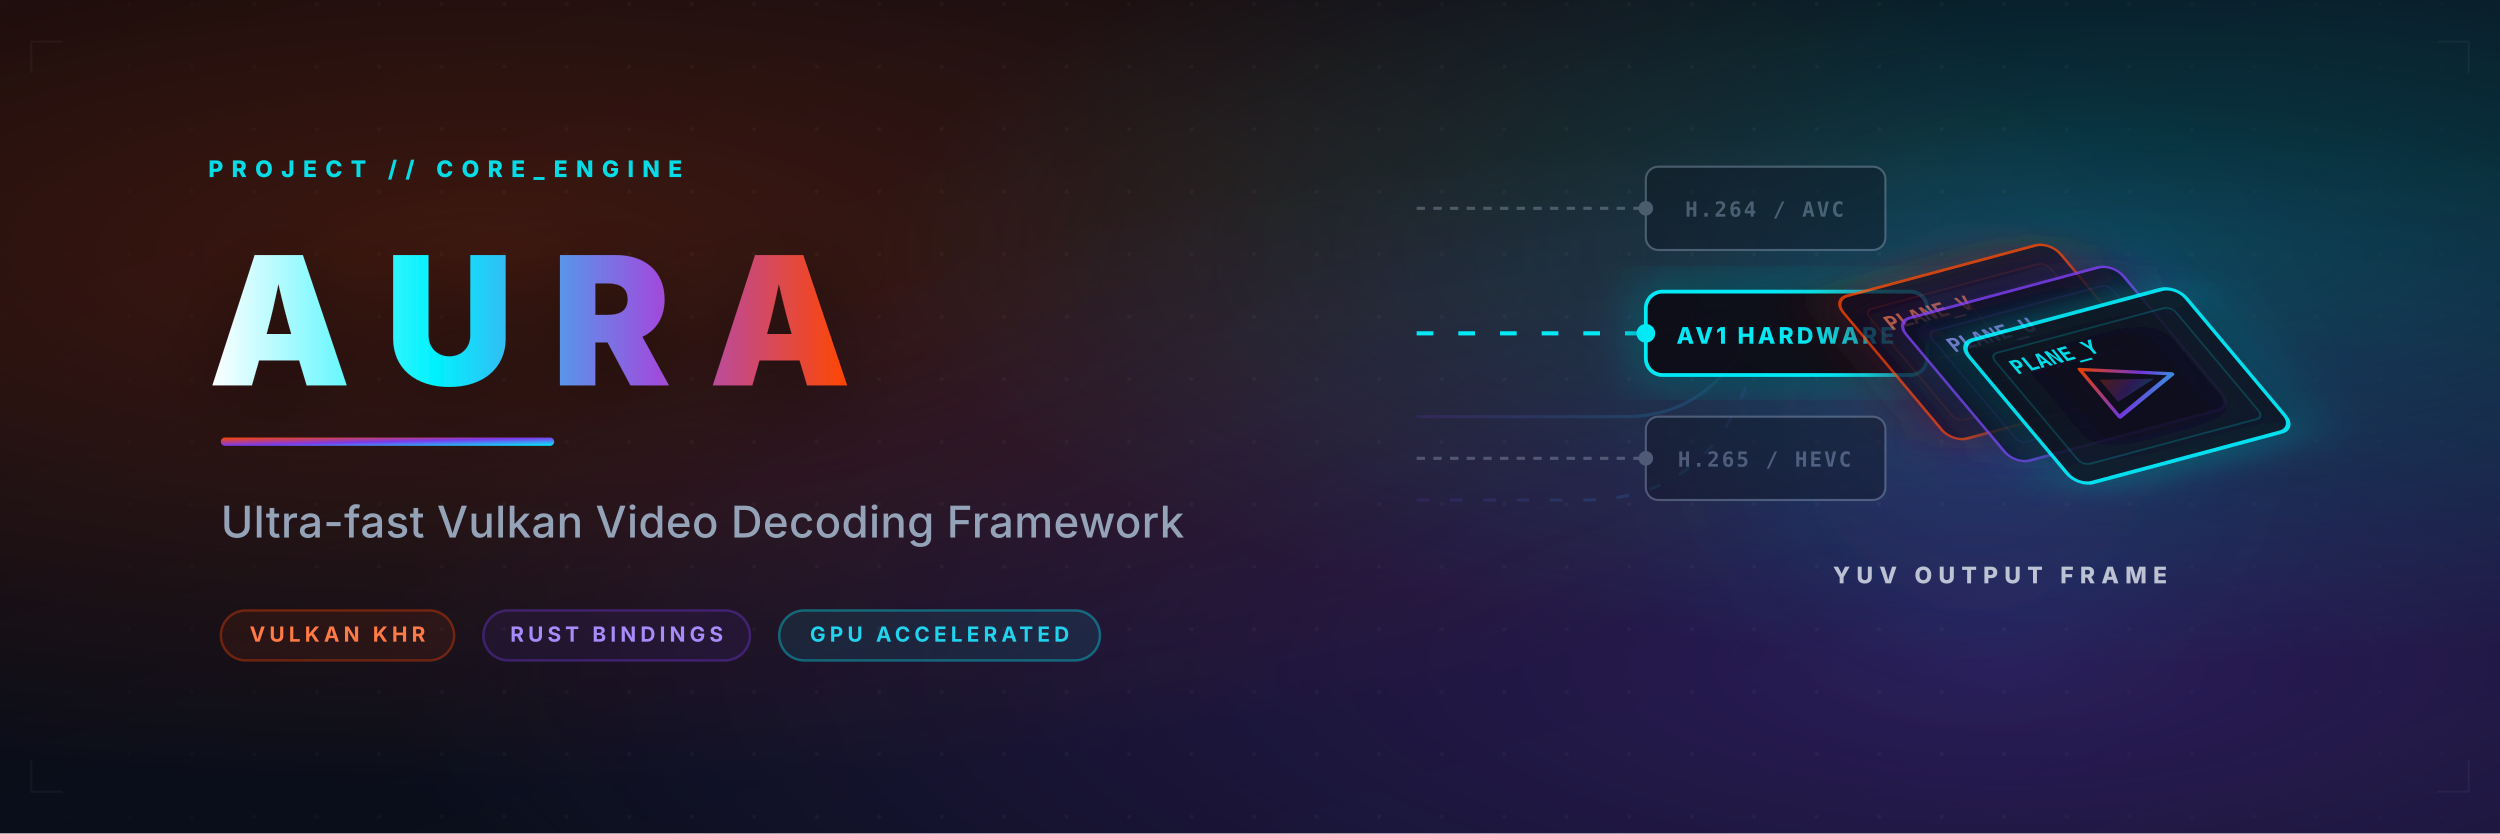
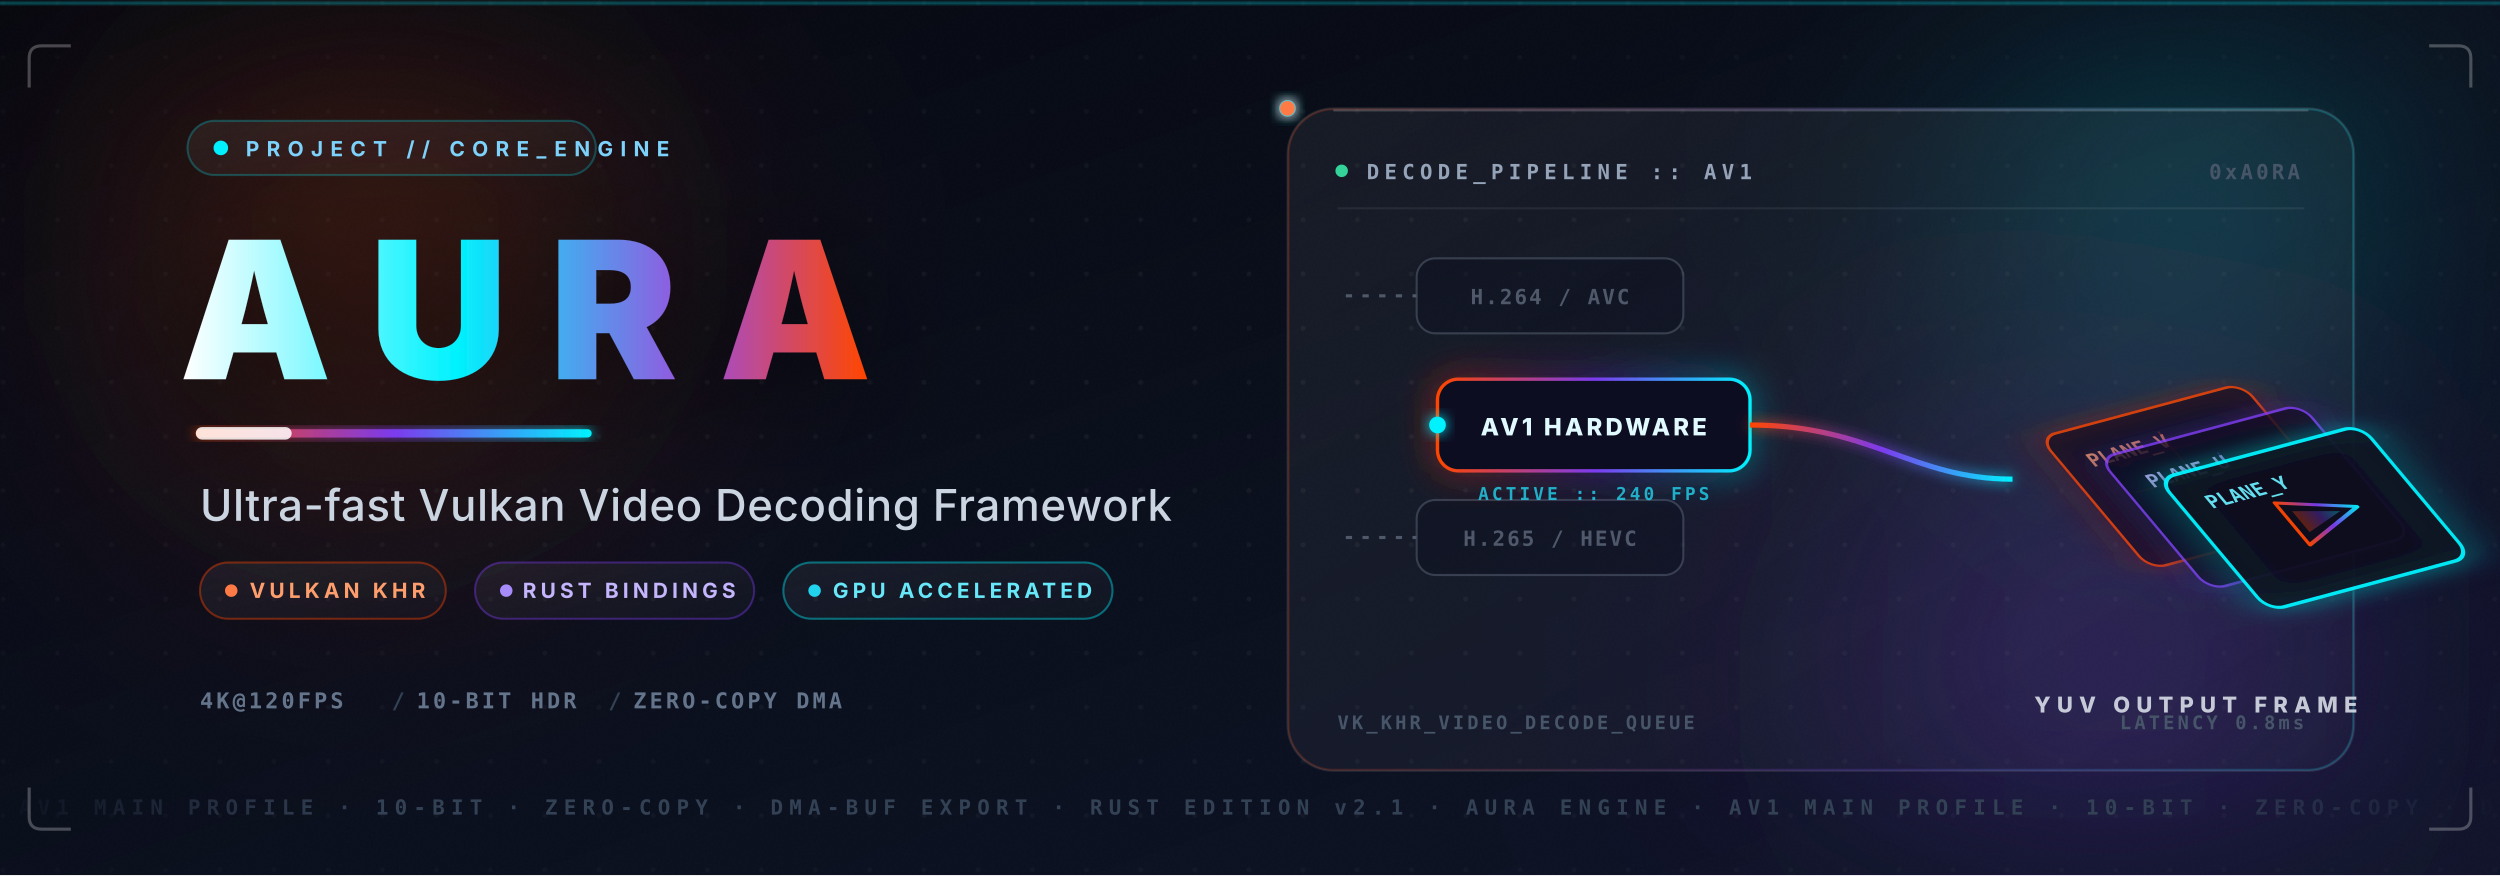
- <svg xmlns="http://www.w3.org/2000/svg" viewBox="0 0 1200 400" width="100%" height="100%">
+ <svg xmlns="http://www.w3.org/2000/svg" viewBox="0 0 1200 420" width="100%" height="100%">
  <defs>
    <linearGradient id="bg-grad" x1="0%" y1="0%" x2="100%" y2="100%">
-       <stop offset="0%" stop-color="#06080e" />
-       <stop offset="50%" stop-color="#0a0e1a" />
-       <stop offset="100%" stop-color="#0c111f" />
-     </linearGradient>
-     <radialGradient id="glow-vulkan" cx="20%" cy="30%" r="65%">
-       <stop offset="0%" stop-color="#ff4500" stop-opacity="0.22" />
+       <stop offset="0%" stop-color="#04060d" />
+       <stop offset="55%" stop-color="#090e1c" />
+       <stop offset="100%" stop-color="#0d1226" />
+     </linearGradient>
+     <radialGradient id="orb-orange" cx="50%" cy="50%" r="50%">
+       <stop offset="0%" stop-color="#ff4500" stop-opacity="0.30" />
+       <stop offset="60%" stop-color="#ff4500" stop-opacity="0.08" />
      <stop offset="100%" stop-color="#ff4500" stop-opacity="0" />
    </radialGradient>
-     <radialGradient id="glow-rust" cx="80%" cy="80%" r="65%">
-       <stop offset="0%" stop-color="#7c3aed" stop-opacity="0.28" />
+     <radialGradient id="orb-violet" cx="50%" cy="50%" r="50%">
+       <stop offset="0%" stop-color="#7c3aed" stop-opacity="0.35" />
+       <stop offset="60%" stop-color="#7c3aed" stop-opacity="0.08" />
      <stop offset="100%" stop-color="#7c3aed" stop-opacity="0" />
    </radialGradient>
-     <radialGradient id="glow-cyan" cx="85%" cy="30%" r="50%">
-       <stop offset="0%" stop-color="#00f2fe" stop-opacity="0.22" />
+     <radialGradient id="orb-cyan" cx="50%" cy="50%" r="50%">
+       <stop offset="0%" stop-color="#00f2fe" stop-opacity="0.28" />
+       <stop offset="60%" stop-color="#00f2fe" stop-opacity="0.07" />
      <stop offset="100%" stop-color="#00f2fe" stop-opacity="0" />
    </radialGradient>
-     <radialGradient id="glow-core" cx="50%" cy="50%" r="40%">
-       <stop offset="0%" stop-color="#7c3aed" stop-opacity="0.15" />
-       <stop offset="100%" stop-color="#00f2fe" stop-opacity="0" />
-     </radialGradient>
-     <linearGradient id="text-grad" x1="0%" y1="0%" x2="100%" y2="0%">
-       <stop offset="0%" stop-color="#ffffff" />
-       <stop offset="35%" stop-color="#00f2fe" />
-       <stop offset="70%" stop-color="#9d4edd" />
-       <stop offset="100%" stop-color="#ff4500" />
-     </linearGradient>
-     <linearGradient id="accent-grad" x1="0%" y1="0%" x2="100%" y2="100%">
+     <linearGradient id="title-grad" x1="0%" y1="0%" x2="100%" y2="0%">
+       <stop offset="0%" stop-color="#ffffff">
+         <animate attributeName="stop-color" values="#ffffff;#c4b5fd;#ffffff" dur="8s" repeatCount="indefinite" />
+       </stop>
+       <stop offset="40%" stop-color="#00f2fe">
+         <animate attributeName="stop-color" values="#00f2fe;#38bdf8;#00f2fe" dur="8s" repeatCount="indefinite" />
+       </stop>
+       <stop offset="75%" stop-color="#9d4edd">
+         <animate attributeName="stop-color" values="#9d4edd;#7c3aed;#9d4edd" dur="8s" repeatCount="indefinite" />
+       </stop>
+       <stop offset="100%" stop-color="#ff4500">
+         <animate attributeName="stop-color" values="#ff4500;#fb7185;#ff4500" dur="8s" repeatCount="indefinite" />
+       </stop>
+     </linearGradient>
+     <linearGradient id="accent-grad" x1="0%" y1="0%" x2="100%" y2="0%">
      <stop offset="0%" stop-color="#ff4500" />
      <stop offset="50%" stop-color="#7c3aed" />
      <stop offset="100%" stop-color="#00f2fe" />
    </linearGradient>
-     <pattern id="dot-grid" x="0" y="0" width="30" height="30" patternUnits="userSpaceOnUse">
-       <circle cx="2" cy="2" r="1" fill="#ffffff" fill-opacity="0.04" />
+     <linearGradient id="accent-grad-v" x1="0%" y1="0%" x2="0%" y2="100%">
+       <stop offset="0%" stop-color="#ff4500" />
+       <stop offset="50%" stop-color="#7c3aed" />
+       <stop offset="100%" stop-color="#00f2fe" />
+     </linearGradient>
+     <linearGradient id="glass-fill" x1="0%" y1="0%" x2="100%" y2="100%">
+       <stop offset="0%" stop-color="#ffffff" stop-opacity="0.06" />
+       <stop offset="100%" stop-color="#ffffff" stop-opacity="0.02" />
+     </linearGradient>
+     <linearGradient id="shine-grad" x1="0%" y1="0%" x2="100%" y2="0%">
+       <stop offset="0%" stop-color="#ffffff" stop-opacity="0" />
+       <stop offset="50%" stop-color="#ffffff" stop-opacity="0.55" />
+       <stop offset="100%" stop-color="#ffffff" stop-opacity="0" />
+     </linearGradient>
+     <linearGradient id="scan-grad" x1="0%" y1="0%" x2="0%" y2="1">
+       <stop offset="0%" stop-color="#00f2fe" stop-opacity="0" />
+       <stop offset="50%" stop-color="#00f2fe" stop-opacity="0.6" />
+       <stop offset="100%" stop-color="#00f2fe" stop-opacity="0" />
+     </linearGradient>
+     <pattern id="dot-grid" x="0" y="0" width="26" height="26" patternUnits="userSpaceOnUse">
+       <circle cx="1.5" cy="1.5" r="1.2" fill="#ffffff" fill-opacity="0.05" />
    </pattern>
-     <filter id="blur-effect" x="-20%" y="-20%" width="140%" height="140%">
-       <feGaussianBlur stdDeviation="35" />
-     </filter>
-     <filter id="glow-heavy" x="-30%" y="-30%" width="160%" height="160%">
-       <feGaussianBlur stdDeviation="12" result="coloredBlur" />
+     <radialGradient id="grid-fade" cx="50%" cy="50%" r="75%">
+       <stop offset="0%" stop-color="#ffffff" stop-opacity="1" />
+       <stop offset="100%" stop-color="#ffffff" stop-opacity="0.25" />
+     </radialGradient>
+     <mask id="grid-mask">
+       <rect width="1200" height="420" fill="url(#grid-fade)" />
+     </mask>
+     <filter id="blur-60" x="-50%" y="-50%" width="200%" height="200%">
+       <feGaussianBlur stdDeviation="60" />
+     </filter>
+     <filter id="blur-25" x="-50%" y="-50%" width="200%" height="200%">
+       <feGaussianBlur stdDeviation="25" />
+     </filter>
+     <filter id="glow-line" x="-50%" y="-50%" width="200%" height="200%">
+       <feGaussianBlur stdDeviation="3" result="b" />
      <feMerge>
-         <feMergeNode in="coloredBlur" />
+         <feMergeNode in="b" />
        <feMergeNode in="SourceGraphic" />
      </feMerge>
    </filter>
-     <linearGradient id="fade-mask" x1="0%" y1="0%" x2="100%" y2="0%">
-       <stop offset="0%" stop-color="#ffffff" stop-opacity="0.1" />
-       <stop offset="20%" stop-color="#ffffff" stop-opacity="0.8" />
-       <stop offset="80%" stop-color="#ffffff" stop-opacity="0.8" />
-       <stop offset="100%" stop-color="#ffffff" stop-opacity="0.1" />
-     </linearGradient>
-     <mask id="grid-mask">
-       <rect width="1200" height="400" fill="url(#fade-mask)" />
+     <filter id="glow-heavy" x="-40%" y="-40%" width="180%" height="180%">
+       <feGaussianBlur stdDeviation="8" result="b" />
+       <feMerge>
+         <feMergeNode in="b" />
+         <feMergeNode in="SourceGraphic" />
+       </feMerge>
+     </filter>
+     <filter id="noise" x="0%" y="0%" width="100%" height="100%">
+       <feTurbulence type="fractalNoise" baseFrequency="0.9" numOctaves="2" stitchTiles="stitch" result="n" />
+       <feColorMatrix in="n" type="matrix" values="0 0 0 0 1  0 0 0 0 1  0 0 0 0 1  0 0 0 0.035 0" />
+     </filter>
+     <linearGradient id="fade-mask-h" x1="0%" y1="0%" x2="100%" y2="0%">
+       <stop offset="0%" stop-color="#ffffff" stop-opacity="0" />
+       <stop offset="15%" stop-color="#ffffff" />
+       <stop offset="85%" stop-color="#ffffff" />
+       <stop offset="100%" stop-color="#ffffff" stop-opacity="0" />
+     </linearGradient>
+     <mask id="ticker-mask">
+       <rect x="0" y="376" width="1200" height="22" fill="url(#fade-mask-h)" />
    </mask>
+     <clipPath id="av1-clip">
+       <rect x="0" y="0" width="150" height="44" rx="10" />
+     </clipPath>
  </defs>
-   <style>
-     /* CSS animations with isolated transformation contexts */
-     .animated-pulse {
-       animation: pulse-glow 6s ease-in-out infinite;
-     }
-     .flow-dash {
-       stroke-dasharray: 8, 12;
-       animation: dash-move 30s linear infinite;
-     }
-     .flow-dash-reverse {
-       stroke-dasharray: 6, 10;
-       animation: dash-move-reverse 20s linear infinite;
-     }
-     .float-yuv {
-       animation: float-3d 6s ease-in-out infinite alternate;
-     }
- 
-     @keyframes pulse-glow {
-       0%, 100% { opacity: 0.15; }
-       50% { opacity: 0.35; }
-     }
-     @keyframes dash-move {
-       to { stroke-dashoffset: -1000; }
-     }
-     @keyframes dash-move-reverse {
-       to { stroke-dashoffset: 1000; }
-     }
-     /* Simple floating translation without wiping out coordinate positioning of parent */
-     @keyframes float-3d {
-       0% { transform: translateY(0px); }
-       100% { transform: translateY(-12px); }
-     }
-   </style>
-   <rect width="1200" height="400" fill="url(#bg-grad)" />
-   <rect width="1200" height="400" fill="url(#glow-vulkan)" />
-   <rect width="1200" height="400" fill="url(#glow-rust)" />
-   <rect width="1200" height="400" fill="url(#glow-cyan)" />
-   <circle cx="950" cy="200" r="180" fill="url(#glow-core)" filter="url(#blur-effect)" class="animated-pulse" />
-   <rect width="1200" height="400" fill="url(#dot-grid)" mask="url(#grid-mask)" />
-   <g font-family="Inter, system-ui, -apple-system, BlinkMacSystemFont, sans-serif" transform="translate(100, 0)">
-     <text x="0" y="85" font-size="11" font-weight="800" fill="#00f2fe" letter-spacing="4" opacity="0.9">PROJECT // CORE_ENGINE</text>
-     <text x="0" y="185" font-size="86" font-weight="900" letter-spacing="18" fill="url(#text-grad)" filter="drop-shadow(0px 10px 20px rgba(0,0,0,0.4))">AURA</text>
-     <rect x="6" y="210" width="160" height="4" rx="2" fill="url(#accent-grad)" />
-     <text x="6" y="258" font-size="21" font-weight="500" fill="#94a3b8" letter-spacing="0.2">
-       Ultra-fast Vulkan Video Decoding Framework
+   <rect width="1200" height="420" fill="url(#bg-grad)" />
+   <g filter="url(#blur-60)">
+     <circle cx="180" cy="120" r="200" fill="url(#orb-orange)">
+       <animateTransform attributeName="transform" type="translate" values="0 0; 40 25; 0 0" dur="18s" repeatCount="indefinite" />
+     </circle>
+     <circle cx="1010" cy="330" r="230" fill="url(#orb-violet)">
+       <animateTransform attributeName="transform" type="translate" values="0 0; -35 -20; 0 0" dur="22s" repeatCount="indefinite" />
+     </circle>
+     <circle cx="1050" cy="90" r="170" fill="url(#orb-cyan)">
+       <animateTransform attributeName="transform" type="translate" values="0 0; -25 30; 0 0" dur="20s" repeatCount="indefinite" />
+     </circle>
+   </g>
+   <rect width="1200" height="420" fill="url(#dot-grid)" mask="url(#grid-mask)" />
+   <rect x="0" y="0" width="1200" height="3" fill="url(#scan-grad)" opacity="0.5">
+     <animate attributeName="y" values="-10;430" dur="9s" repeatCount="indefinite" />
+   </rect>
+   <rect width="1200" height="420" filter="url(#noise)" opacity="0.5" />
+   <g transform="translate(90,0)" font-family="Inter, system-ui, -apple-system, BlinkMacSystemFont, sans-serif">
+     <g transform="translate(0,58)">
+       <rect x="0" y="0" width="196" height="26" rx="13" fill="url(#glass-fill)" stroke="#00f2fe" stroke-opacity="0.25" />
+       <circle cx="16" cy="13" r="3.5" fill="#00f2fe">
+         <animate attributeName="opacity" values="1;0.25;1" dur="2s" repeatCount="indefinite" />
+       </circle>
+       <text x="28" y="17" font-size="10" font-weight="700" fill="#7dd3fc" letter-spacing="3.5">PROJECT // CORE_ENGINE</text>
+     </g>
+     <text x="-4" y="182" font-size="92" font-weight="900" letter-spacing="20" fill="url(#title-grad)" filter="drop-shadow(0px 12px 28px rgba(0,0,0,0.55))">AURA</text>
+     <rect x="4" y="206" width="190" height="4" rx="2" fill="url(#accent-grad)" filter="url(#glow-line)" />
+     <rect x="4" y="205" width="46" height="6" rx="3" fill="#ffffff" opacity="0.85">
+       <animateTransform attributeName="transform" type="translate" values="0 0; 150 0; 0 0" dur="4s" repeatCount="indefinite" />
+       <animate attributeName="opacity" values="0;0.9;0" dur="4s" repeatCount="indefinite" />
+     </rect>
+     <text x="6" y="250" font-size="21" font-weight="500" fill="#cbd5e1" letter-spacing="0.3">Ultra-fast Vulkan Video Decoding Framework</text>
+     <g transform="translate(6,282)" font-size="10" font-weight="700" letter-spacing="2">
+       <g transform="translate(0,-12)">
+         <rect x="0" y="0" width="118" height="27" rx="13.5" fill="url(#glass-fill)" stroke="#ff4500" stroke-opacity="0.4" />
+         <circle cx="15" cy="13.5" r="3" fill="#ff7a45" />
+         <text x="66" y="17" fill="#ff9e6d" text-anchor="middle">VULKAN KHR</text>
+       </g>
+       <g transform="translate(132,-12)">
+         <rect x="0" y="0" width="134" height="27" rx="13.5" fill="url(#glass-fill)" stroke="#7c3aed" stroke-opacity="0.4" />
+         <circle cx="15" cy="13.5" r="3" fill="#a78bfa" />
+         <text x="74" y="17" fill="#c4b5fd" text-anchor="middle">RUST BINDINGS</text>
+       </g>
+       <g transform="translate(280,-12)">
+         <rect x="0" y="0" width="158" height="27" rx="13.5" fill="url(#glass-fill)" stroke="#00f2fe" stroke-opacity="0.4" />
+         <circle cx="15" cy="13.5" r="3" fill="#22d3ee" />
+         <text x="86" y="17" fill="#67e8f9" text-anchor="middle">GPU ACCELERATED</text>
+       </g>
+     </g>
+     <g transform="translate(6,330)" font-family="JetBrains Mono, SFMono-Regular, Menlo, monospace" font-size="10.5" font-weight="600" letter-spacing="1.5">
+       <text x="0" y="10" fill="#64748b">4K@120FPS</text>
+       <text x="92" y="10" fill="#334155">/</text>
+       <text x="104" y="10" fill="#64748b">10-BIT HDR</text>
+       <text x="196" y="10" fill="#334155">/</text>
+       <text x="208" y="10" fill="#64748b">ZERO-COPY DMA</text>
+     </g>
+   </g>
+   <g transform="translate(618,52)">
+     <rect x="0" y="0" width="512" height="318" rx="22" fill="url(#glass-fill)" stroke="#ffffff" stroke-opacity="0.09" />
+     <rect x="0.5" y="0.5" width="511" height="317" rx="21.5" fill="none" stroke="url(#accent-grad)" stroke-opacity="0.18" />
+     <path d="M 22,1 L 490,1" stroke="#ffffff" stroke-opacity="0.18" stroke-width="1" />
+     <g font-family="JetBrains Mono, SFMono-Regular, Menlo, monospace">
+       <circle cx="26" cy="30" r="3" fill="#34d399">
+         <animate attributeName="opacity" values="1;0.3;1" dur="1.6s" repeatCount="indefinite" />
+       </circle>
+       <text x="38" y="34" font-size="10" font-weight="700" fill="#94a3b8" letter-spacing="2.5">DECODE_PIPELINE :: AV1</text>
+       <text x="486" y="34" font-size="10" font-weight="700" fill="#475569" letter-spacing="1.5" text-anchor="end">0xA0RA</text>
+     </g>
+     <line x1="24" y1="48" x2="488" y2="48" stroke="#ffffff" stroke-opacity="0.07" />
+     <g transform="translate(28,72)">
+       <g opacity="0.45">
+         <line x1="0" y1="18" x2="34" y2="18" stroke="#94a3b8" stroke-width="1.5" stroke-dasharray="3 5" />
+         <rect x="34" y="0" width="128" height="36" rx="9" fill="#0b101f" stroke="#94a3b8" stroke-opacity="0.6" />
+         <text x="98" y="22" fill="#94a3b8" font-family="JetBrains Mono, monospace" font-size="10" font-weight="700" letter-spacing="1" text-anchor="middle">H.264 / AVC</text>
+       </g>
+       <g transform="translate(0,116)" opacity="0.45">
+         <line x1="0" y1="18" x2="34" y2="18" stroke="#94a3b8" stroke-width="1.5" stroke-dasharray="3 5" />
+         <rect x="34" y="0" width="128" height="36" rx="9" fill="#0b101f" stroke="#94a3b8" stroke-opacity="0.6" />
+         <text x="98" y="22" fill="#94a3b8" font-family="JetBrains Mono, monospace" font-size="10" font-weight="700" letter-spacing="1" text-anchor="middle">H.265 / HEVC</text>
+       </g>
+       <g transform="translate(14,58)">
+         <line x1="-14" y1="22" x2="30" y2="22" stroke="#00f2fe" stroke-width="2" filter="url(#glow-line)" stroke-dasharray="6 6">
+           <animate attributeName="stroke-dashoffset" values="0;-48" dur="1.4s" repeatCount="indefinite" />
+         </line>
+         <rect x="30" y="0" width="150" height="44" rx="10" fill="#071120" stroke="url(#accent-grad)" stroke-width="1.6" filter="url(#glow-heavy)" />
+         <g clip-path="url(#av1-clip)" transform="translate(30,0)">
+           <rect x="-60" y="0" width="36" height="44" fill="url(#shine-grad)" opacity="0.6" transform="skewX(-18)">
+             <animateTransform attributeName="transform" type="translate" additive="sum" values="0 0; 240 0" dur="3.2s" repeatCount="indefinite" />
+           </rect>
+         </g>
+         <circle cx="30" cy="22" r="4" fill="#00f2fe" filter="url(#glow-line)" />
+         <text x="105" y="27" fill="#e0faff" font-family="Inter, system-ui, sans-serif" font-size="11.5" font-weight="800" letter-spacing="1.5" text-anchor="middle">AV1 HARDWARE</text>
+         <text x="105" y="58" fill="#22d3ee" font-family="JetBrains Mono, monospace" font-size="8.5" font-weight="700" letter-spacing="1.5" text-anchor="middle" opacity="0.8">ACTIVE :: 240 FPS</text>
+       </g>
+     </g>
+     <path id="bus-path" d="M 222,152 C 280,152 300,178 348,178" fill="none" stroke="url(#accent-grad)" stroke-width="2.5" filter="url(#glow-line)" />
+     <circle r="4" fill="#00f2fe" filter="url(#glow-line)">
+       <animateMotion dur="1.8s" repeatCount="indefinite" rotate="auto">
+         <mpath href="#bus-path" />
+       </animateMotion>
+     </circle>
+     <circle r="3" fill="#a78bfa" filter="url(#glow-line)">
+       <animateMotion dur="1.8s" begin="0.6s" repeatCount="indefinite" rotate="auto">
+         <mpath href="#bus-path" />
+       </animateMotion>
+     </circle>
+     <circle r="3.5" fill="#ff7a45" filter="url(#glow-line)">
+       <animateMotion dur="1.8s" begin="1.2s" repeatCount="indefinite" rotate="auto">
+         <mpath href="#bus-path" />
+       </animateMotion>
+     </circle>
+     <g transform="translate(418,178)">
+       <g>
+         <animateTransform attributeName="transform" type="translate" values="0 0; 0 -9; 0 0" dur="5.5s" repeatCount="indefinite" />
+         <g transform="rotate(-15) skewX(25) scale(0.85)">
+           <g transform="translate(-40,-40)" opacity="0.8">
+             <rect x="0" y="0" width="118" height="88" rx="9" fill="#0a0f1d" fill-opacity="0.85" stroke="#ff4500" stroke-width="1.5" filter="url(#glow-heavy)" />
+             <text x="14" y="24" fill="#ff9e6d" font-family="JetBrains Mono, monospace" font-size="11" font-weight="800">PLANE_V</text>
+             <line x1="24" y1="44" x2="94" y2="44" stroke="#ff4500" stroke-opacity="0.3" />
+             <line x1="59" y1="14" x2="59" y2="74" stroke="#ff4500" stroke-opacity="0.3" />
+           </g>
+           <g transform="translate(-20,-20)" opacity="0.85">
+             <rect x="0" y="0" width="118" height="88" rx="9" fill="#0a0f1d" fill-opacity="0.85" stroke="#7c3aed" stroke-width="1.5" filter="url(#glow-heavy)" />
+             <text x="14" y="24" fill="#c4b5fd" font-family="JetBrains Mono, monospace" font-size="11" font-weight="800">PLANE_U</text>
+             <line x1="24" y1="44" x2="94" y2="44" stroke="#7c3aed" stroke-opacity="0.3" />
+             <line x1="59" y1="14" x2="59" y2="74" stroke="#7c3aed" stroke-opacity="0.3" />
+           </g>
+           <g opacity="0.95">
+             <rect x="0" y="0" width="118" height="88" rx="9" fill="#0a0f1d" fill-opacity="0.92" stroke="#00f2fe" stroke-width="2" filter="url(#glow-heavy)" />
+             <text x="14" y="24" fill="#67e8f9" font-family="JetBrains Mono, monospace" font-size="11" font-weight="800">PLANE_Y</text>
+             <polygon points="46,30 84,44 46,58" fill="none" stroke="url(#accent-grad)" stroke-width="2" stroke-linejoin="round" />
+             <polygon points="51,37 74,44 51,51" fill="url(#accent-grad)" opacity="0.35" />
+           </g>
+         </g>
+         <text x="18" y="112" fill="#e2e8f0" font-family="Inter, system-ui, sans-serif" font-size="10.5" font-weight="800" letter-spacing="3" text-anchor="middle" opacity="0.85">YUV OUTPUT FRAME</text>
+       </g>
+     </g>
+     <g font-family="JetBrains Mono, monospace" font-size="9" font-weight="600" letter-spacing="1.5">
+       <text x="24" y="298" fill="#475569">VK_KHR_VIDEO_DECODE_QUEUE</text>
+       <text x="488" y="298" fill="#475569" text-anchor="end">LATENCY 0.8ms</text>
+     </g>
+   </g>
+   <g mask="url(#ticker-mask)" font-family="JetBrains Mono, monospace" font-size="10" font-weight="600" letter-spacing="3" fill="#334155">
+     <text x="0" y="391">
+       <animateTransform attributeName="transform" type="translate" values="0 0; -600 0" dur="30s" repeatCount="indefinite" />
+       AV1 MAIN PROFILE · 10-BIT · ZERO-COPY · DMA-BUF EXPORT · RUST EDITION v2.1 · AURA ENGINE · AV1 MAIN PROFILE · 10-BIT · ZERO-COPY · DMA-BUF EXPORT · RUST EDITION v2.1 · AURA ENGINE · AV1 MAIN PROFILE · 10-BIT · ZERO-COPY · DMA-BUF EXPORT · RUST EDITION v2.1 ·
    </text>
-     <g transform="translate(6, 305)" font-size="10" font-weight="700" letter-spacing="2">
-       <g transform="translate(0, -12)">
-         <rect x="0" y="0" width="112" height="24" rx="12" fill="#ff4500" fill-opacity="0.08" stroke="#ff4500" stroke-opacity="0.35" stroke-width="1.2" />
-         <text x="56" y="15" fill="#ff7a45" text-anchor="middle">VULKAN KHR</text>
-       </g>
-       <g transform="translate(126, -12)">
-         <rect x="0" y="0" width="128" height="24" rx="12" fill="#7c3aed" fill-opacity="0.08" stroke="#7c3aed" stroke-opacity="0.35" stroke-width="1.2" />
-         <text x="64" y="15" fill="#a78bfa" text-anchor="middle">RUST BINDINGS</text>
-       </g>
-       <g transform="translate(268, -12)">
-         <rect x="0" y="0" width="154" height="24" rx="12" fill="#00f2fe" fill-opacity="0.08" stroke="#00f2fe" stroke-opacity="0.35" stroke-width="1.2" />
-         <text x="77" y="15" fill="#22d3ee" text-anchor="middle">GPU ACCELERATED</text>
-       </g>
-     </g>
-   </g>
-   <g stroke="url(#accent-grad)" fill="none" opacity="0.15" stroke-width="1.5">
-     <path d="M 680,240 L 760,240 Q 820,240 840,180" class="flow-dash-reverse" />
-     <path d="M 680,200 L 780,200 Q 820,200 840,160" />
-     <path d="M 680,160 L 780,160 Q 820,160 840,140" class="flow-dash" />
-   </g>
-   <g transform="translate(680, 80)">
-     <g transform="translate(0, 0)" opacity="0.4">
-       <line x1="0" y1="20" x2="110" y2="20" stroke="#94a3b8" stroke-width="1.5" stroke-dasharray="4 4" />
-       <rect x="110" y="0" width="115" height="40" rx="6" fill="#0c111f" stroke="#94a3b8" stroke-width="1" />
-       <text x="167" y="24" fill="#94a3b8" font-family="monospace" font-size="10" font-weight="700" letter-spacing="1" text-anchor="middle">H.264 / AVC</text>
-       <circle cx="110" cy="20" r="3.5" fill="#94a3b8" />
-     </g>
-     <g transform="translate(25, 60)" opacity="0.95">
-       <line x1="-25" y1="20" x2="85" y2="20" stroke="#00f2fe" stroke-width="2" class="flow-dash" />
-       <rect x="85" y="0" width="135" height="40" rx="8" fill="#090d18" stroke="#00f2fe" stroke-width="1.8" filter="url(#glow-heavy)" />
-       <text x="152" y="25" fill="#00f2fe" font-family="Inter, system-ui, sans-serif" font-size="11" font-weight="800" letter-spacing="1.5" text-anchor="middle">AV1 HARDWARE</text>
-       <circle cx="85" cy="20" r="4.5" fill="#00f2fe" />
-       <circle cx="220" cy="20" r="4.5" fill="#7c3aed" />
-       <path d="M 220,20 Q 255,20 280,60" stroke="url(#accent-grad)" stroke-width="2.5" fill="none" class="flow-dash" />
-     </g>
-     <g transform="translate(0, 120)" opacity="0.4">
-       <line x1="0" y1="20" x2="110" y2="20" stroke="#94a3b8" stroke-width="1.5" stroke-dasharray="4 4" />
-       <rect x="110" y="0" width="115" height="40" rx="6" fill="#0c111f" stroke="#94a3b8" stroke-width="1" />
-       <text x="167" y="24" fill="#94a3b8" font-family="monospace" font-size="10" font-weight="700" letter-spacing="1" text-anchor="middle">H.265 / HEVC</text>
-       <circle cx="110" cy="20" r="3.5" fill="#94a3b8" />
-     </g>
-   </g>
-   <g transform="translate(940, 165)">
-     <g class="float-yuv">
-       <g transform="rotate(-15) skewX(25) scale(0.9)">
-         <g transform="translate(-40, -40)" opacity="0.8">
-           <rect x="0" y="0" width="120" height="90" rx="8" fill="#0a0f1d" fill-opacity="0.85" stroke="#ff4500" stroke-width="1.5" filter="url(#glow-heavy)" />
-           <rect x="10" y="10" width="100" height="70" rx="4" fill="none" stroke="#ff4500" stroke-opacity="0.15" stroke-width="1" />
-           <line x1="25" y1="45" x2="95" y2="45" stroke="#ff4500" stroke-opacity="0.3" stroke-width="1" />
-           <line x1="60" y1="15" x2="60" y2="75" stroke="#ff4500" stroke-opacity="0.3" stroke-width="1" />
-           <text x="15" y="24" fill="#ff7a45" font-family="monospace" font-size="11" font-weight="800">PLANE_V</text>
-         </g>
-         <g transform="translate(-20, -20)" opacity="0.85">
-           <rect x="0" y="0" width="120" height="90" rx="8" fill="#0a0f1d" fill-opacity="0.85" stroke="#7c3aed" stroke-width="1.5" filter="url(#glow-heavy)" />
-           <rect x="10" y="10" width="100" height="70" rx="4" fill="none" stroke="#7c3aed" stroke-opacity="0.15" stroke-width="1" />
-           <line x1="25" y1="45" x2="95" y2="45" stroke="#7c3aed" stroke-opacity="0.3" stroke-width="1" />
-           <line x1="60" y1="15" x2="60" y2="75" stroke="#7c3aed" stroke-opacity="0.3" stroke-width="1" />
-           <text x="15" y="24" fill="#a78bfa" font-family="monospace" font-size="11" font-weight="800">PLANE_U</text>
-         </g>
-         <g transform="translate(0, 0)" opacity="0.9">
-           <rect x="0" y="0" width="120" height="90" rx="8" fill="#0a0f1d" fill-opacity="0.9" stroke="#00f2fe" stroke-width="2" filter="url(#glow-heavy)" />
-           <rect x="10" y="10" width="100" height="70" rx="4" fill="none" stroke="#00f2fe" stroke-opacity="0.2" stroke-width="1" />
-           <polygon points="45,30 85,45 45,60" fill="none" stroke="url(#accent-grad)" stroke-width="2" stroke-linejoin="round" />
-           <polygon points="50,38 75,45 50,52" fill="url(#accent-grad)" opacity="0.3" />
-           <text x="15" y="24" fill="#00f2fe" font-family="monospace" font-size="11" font-weight="800">PLANE_Y</text>
-         </g>
-       </g>
-       <text x="20" y="115" fill="#e2e8f0" font-family="Inter, system-ui, sans-serif" font-size="11" font-weight="800" letter-spacing="3" text-anchor="middle" opacity="0.8">YUV OUTPUT FRAME</text>
-     </g>
-   </g>
-   <g stroke="rgba(255, 255, 255, 0.1)" stroke-width="1" opacity="0.4">
-     <path d="M 30,20 L 15,20 L 15,35" fill="none" />
-     <path d="M 1170,20 L 1185,20 L 1185,35" fill="none" />
-     <path d="M 15,365 L 15,380 L 30,380" fill="none" />
-     <path d="M 1185,365 L 1185,380 L 1170,380" fill="none" />
+   </g>
+   <g stroke="#ffffff" stroke-opacity="0.25" stroke-width="1.5" fill="none">
+     <path d="M 34,22 L 20,22 Q 14,22 14,28 L 14,42" />
+     <path d="M 1166,22 L 1180,22 Q 1186,22 1186,28 L 1186,42" />
+     <path d="M 14,378 L 14,392 Q 14,398 20,398 L 34,398" />
+     <path d="M 1186,378 L 1186,392 Q 1186,398 1180,398 L 1166,398" />
  </g>
</svg>
